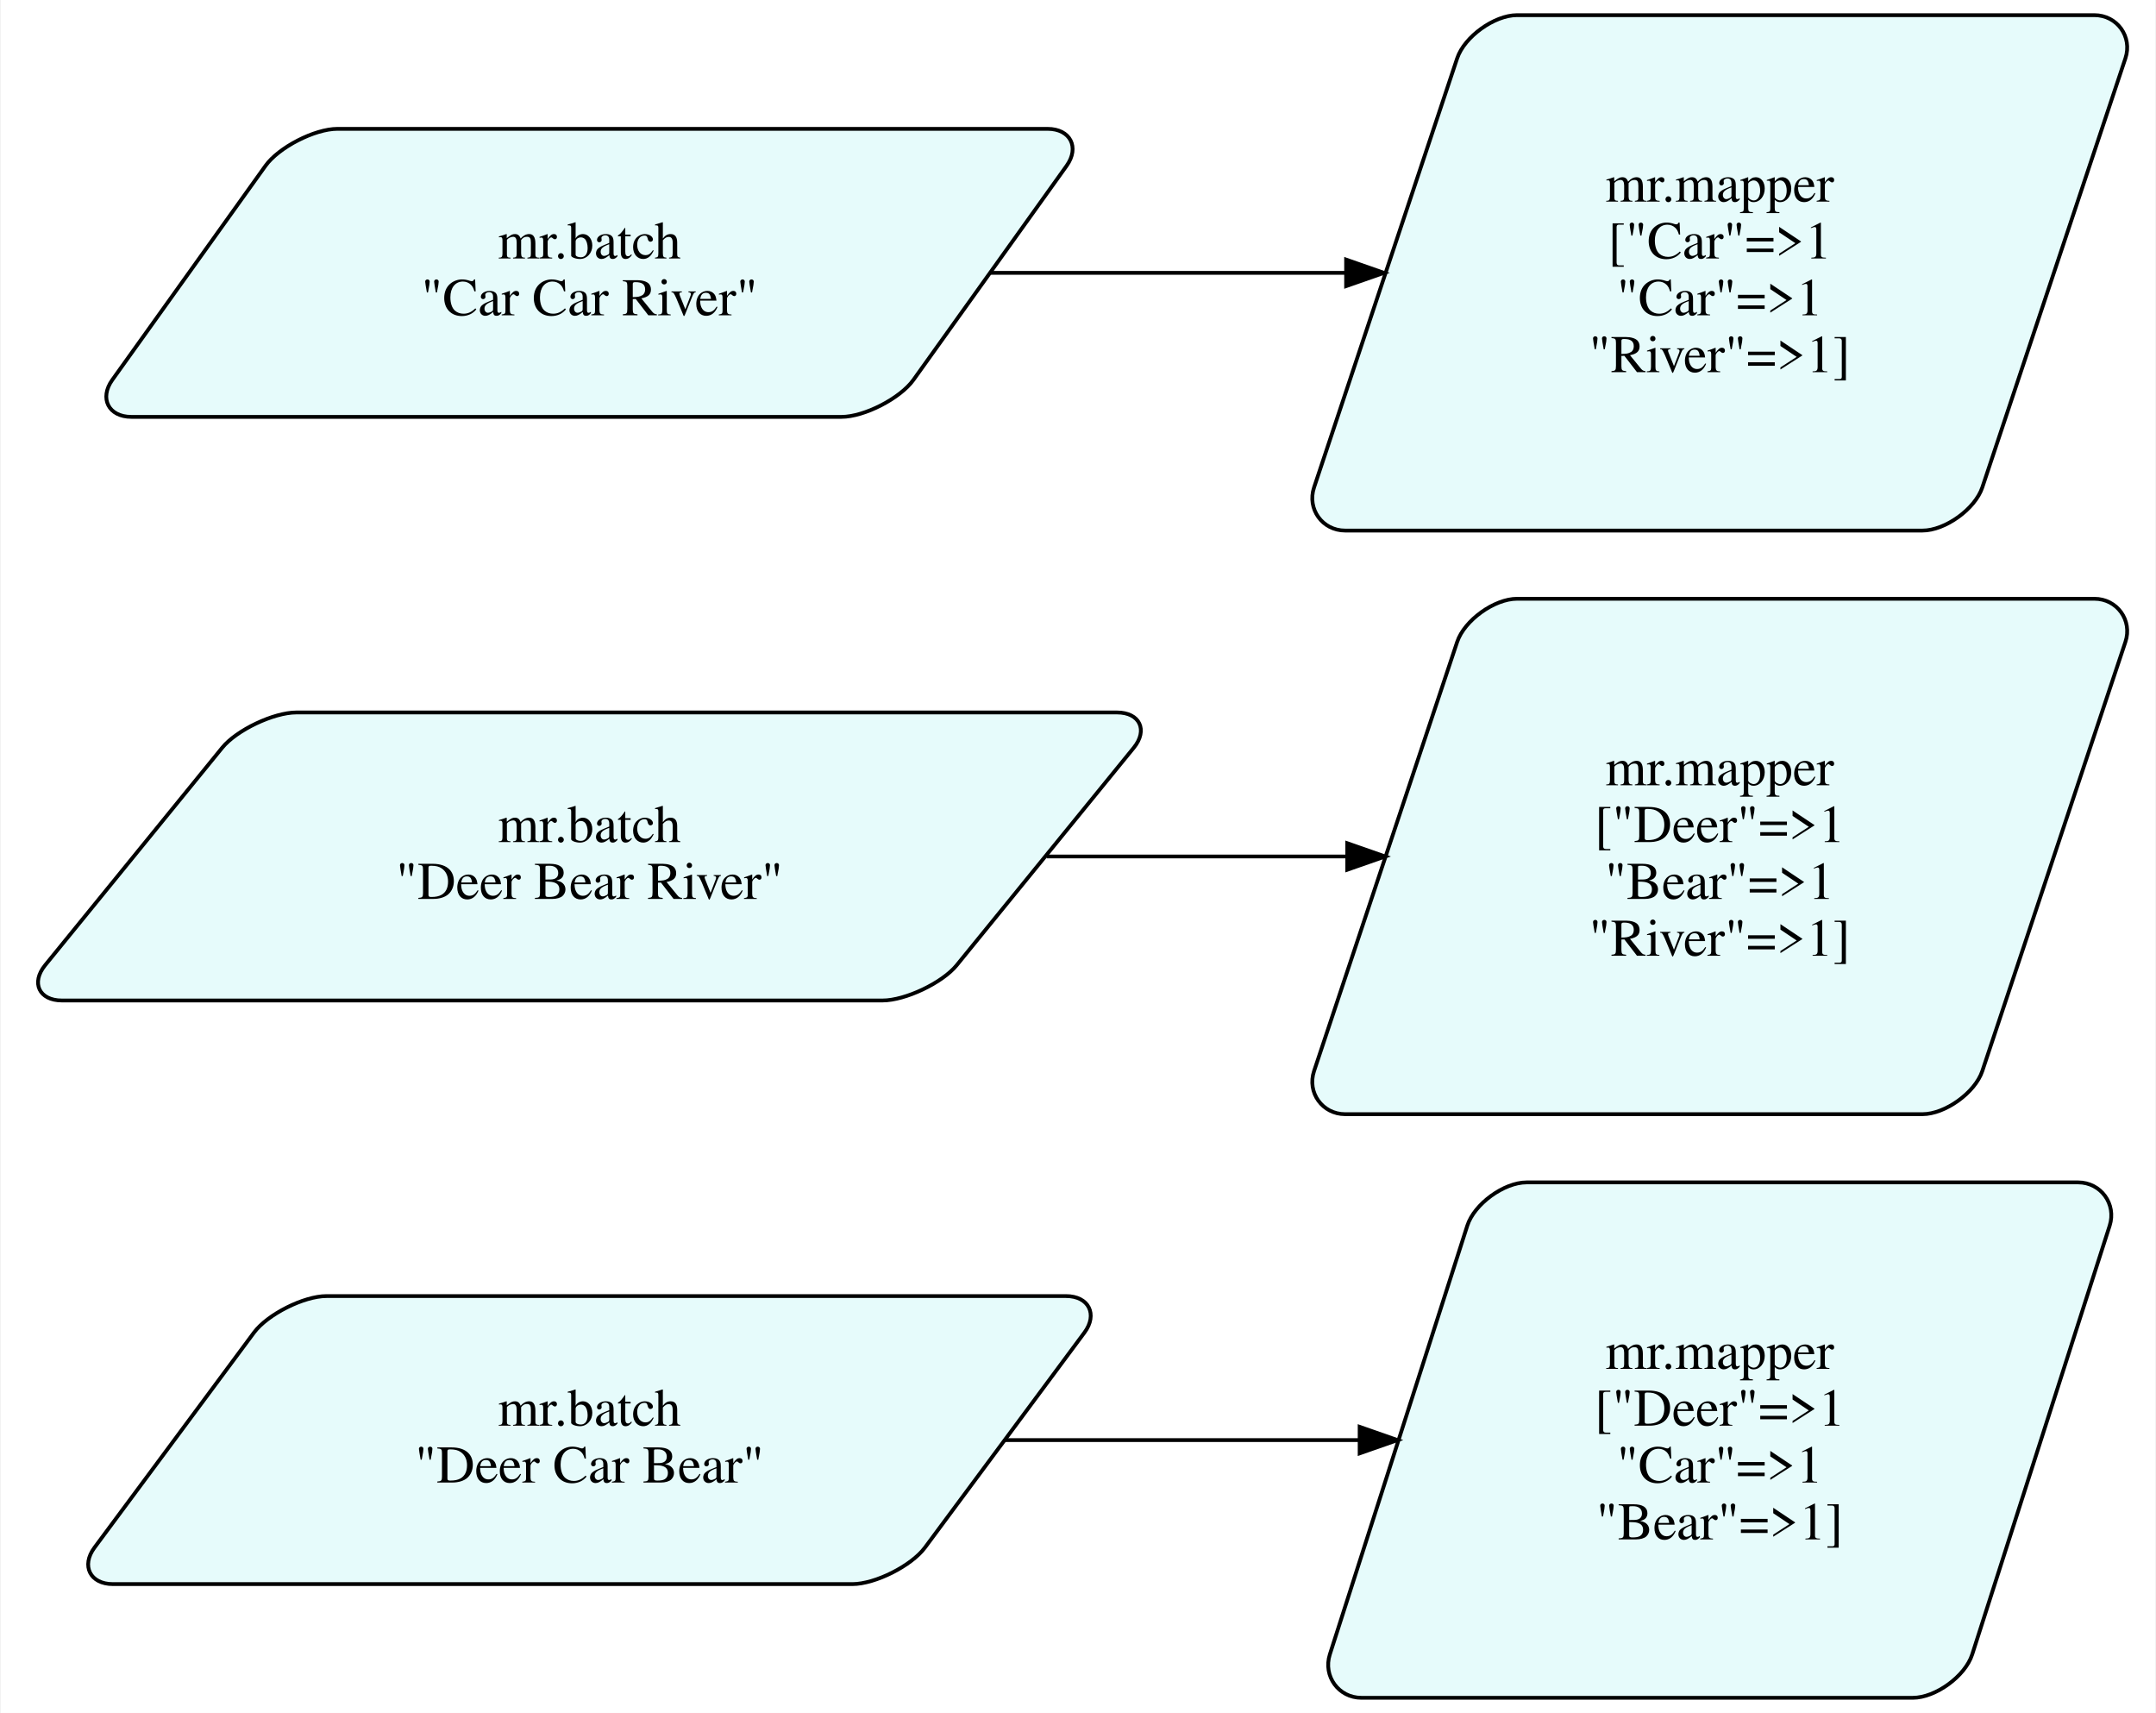
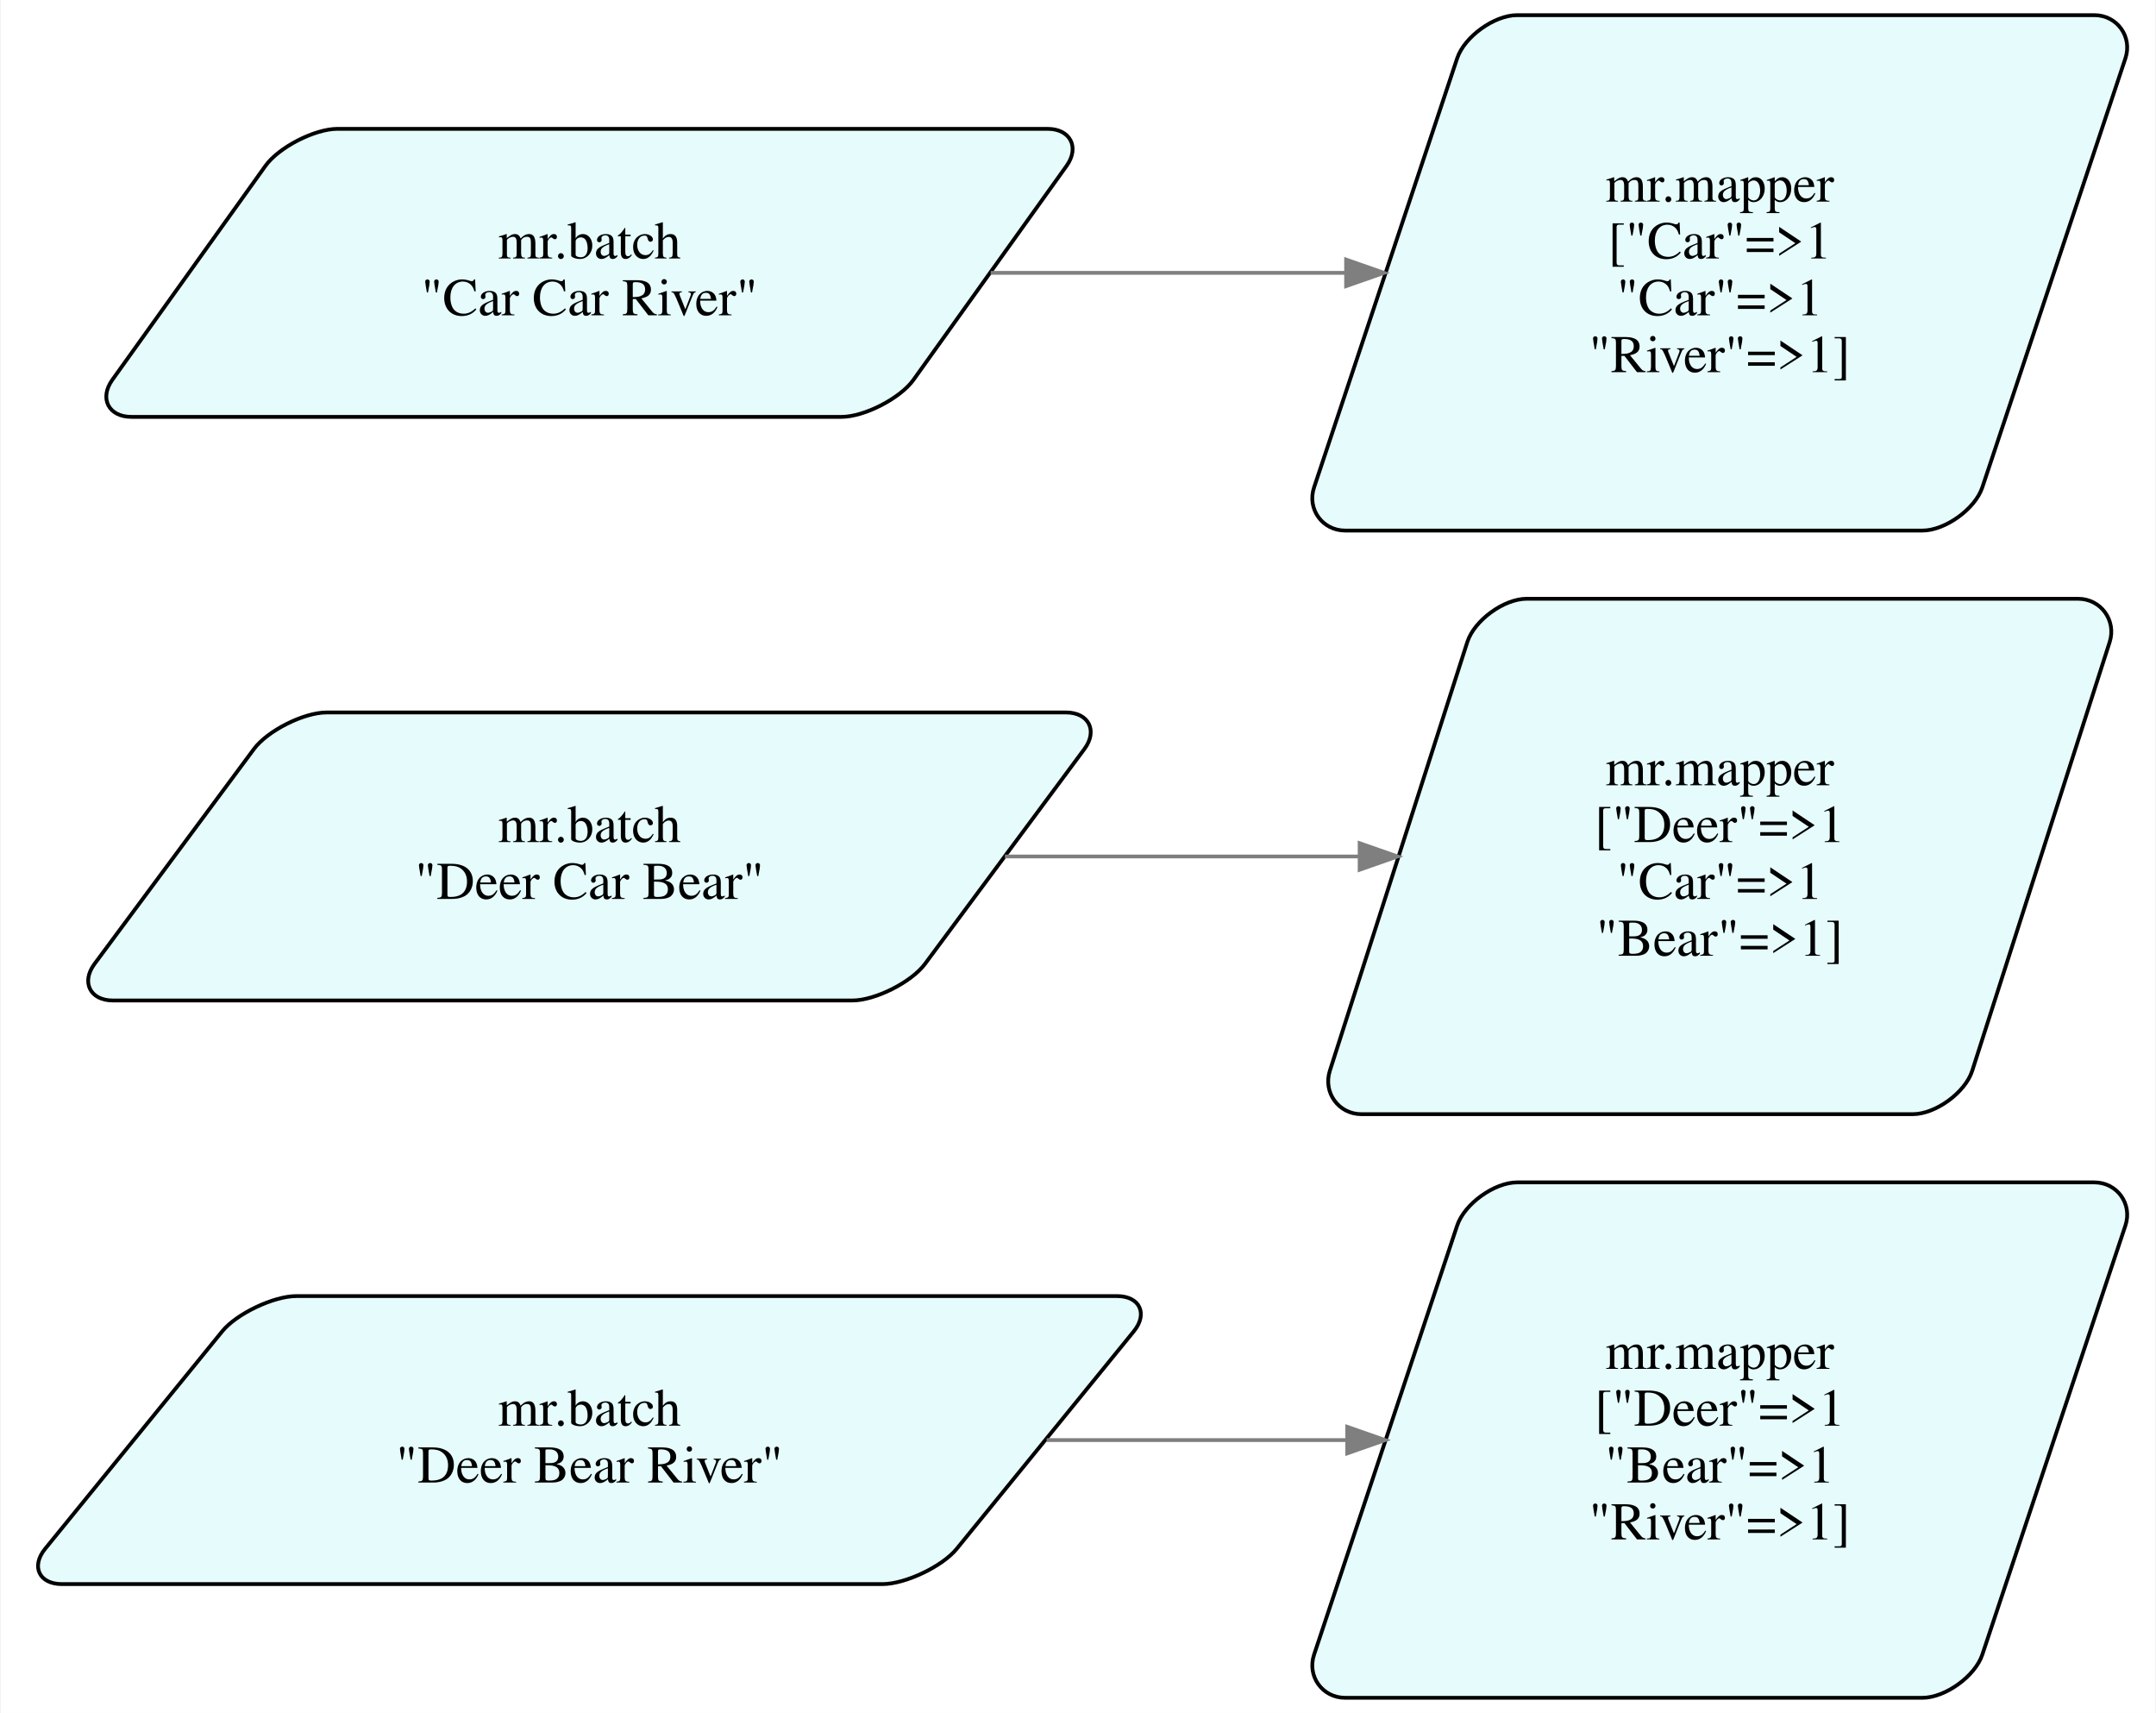
<svg xmlns="http://www.w3.org/2000/svg" width="569pt" height="452pt" viewBox="0.00 0.00 568.60 452.00">
  <g id="graph0" class="graph" transform="scale(1 1) rotate(0) translate(4 448)">
    <polygon fill="white" stroke="transparent" points="-4,4 -4,-448 564.6,-448 564.6,4 -4,4" />
    <g id="node1" class="node">
-       <path fill="#e6fbfb" stroke="black" d="M544.24,-136C544.24,-136 398.7,-136 398.7,-136 392.7,-136 384.87,-130.29 383.04,-124.57 383.04,-124.57 346.76,-11.43 346.76,-11.43 344.93,-5.71 349.09,0 355.09,0 355.09,0 500.62,0 500.62,0 506.62,0 514.46,-5.71 516.29,-11.43 516.29,-11.43 552.57,-124.57 552.57,-124.57 554.4,-130.29 550.24,-136 544.24,-136" />
+       <path fill="#e6fbfb" stroke="black" d="M548.53,-136C548.53,-136 396.17,-136 396.17,-136 390.17,-136 382.27,-130.31 380.37,-124.62 380.37,-124.62 342.6,-11.38 342.6,-11.38 340.7,-5.69 344.8,0 350.8,0 350.8,0 503.16,0 503.16,0 509.16,0 517.06,-5.69 518.96,-11.38 518.96,-11.38 556.73,-124.62 556.73,-124.62 558.63,-130.31 554.53,-136 548.53,-136" />
      <text text-anchor="middle" x="449.66" y="-86.8" font-family="Times,serif" font-size="14.00">mr.mapper</text>
      <text text-anchor="middle" x="449.66" y="-71.8" font-family="Times,serif" font-size="14.00">["Deer"=&gt;1</text>
-       <text text-anchor="middle" x="449.66" y="-56.8" font-family="Times,serif" font-size="14.00">"Car"=&gt;1</text>
-       <text text-anchor="middle" x="449.66" y="-41.8" font-family="Times,serif" font-size="14.00">"Bear"=&gt;1]</text>
+       <text text-anchor="middle" x="449.66" y="-56.8" font-family="Times,serif" font-size="14.00">"Bear"=&gt;1</text>
+       <text text-anchor="middle" x="449.66" y="-41.8" font-family="Times,serif" font-size="14.00">"River"=&gt;1]</text>
    </g>
    <g id="node2" class="node">
-       <path fill="#e6fbfb" stroke="black" d="M548.53,-290C548.53,-290 396.17,-290 396.17,-290 390.17,-290 382.27,-284.31 380.37,-278.62 380.37,-278.62 342.6,-165.38 342.6,-165.38 340.7,-159.69 344.8,-154 350.8,-154 350.8,-154 503.16,-154 503.16,-154 509.16,-154 517.06,-159.69 518.96,-165.38 518.96,-165.38 556.73,-278.62 556.73,-278.62 558.63,-284.31 554.53,-290 548.53,-290" />
+       <path fill="#e6fbfb" stroke="black" d="M544.24,-290C544.24,-290 398.7,-290 398.7,-290 392.7,-290 384.87,-284.29 383.04,-278.57 383.04,-278.57 346.76,-165.43 346.76,-165.43 344.93,-159.71 349.09,-154 355.09,-154 355.09,-154 500.62,-154 500.62,-154 506.62,-154 514.46,-159.71 516.29,-165.43 516.29,-165.43 552.57,-278.57 552.57,-278.57 554.4,-284.29 550.24,-290 544.24,-290" />
      <text text-anchor="middle" x="449.66" y="-240.8" font-family="Times,serif" font-size="14.00">mr.mapper</text>
      <text text-anchor="middle" x="449.66" y="-225.8" font-family="Times,serif" font-size="14.00">["Deer"=&gt;1</text>
-       <text text-anchor="middle" x="449.66" y="-210.8" font-family="Times,serif" font-size="14.00">"Bear"=&gt;1</text>
-       <text text-anchor="middle" x="449.66" y="-195.8" font-family="Times,serif" font-size="14.00">"River"=&gt;1]</text>
+       <text text-anchor="middle" x="449.66" y="-210.8" font-family="Times,serif" font-size="14.00">"Car"=&gt;1</text>
+       <text text-anchor="middle" x="449.66" y="-195.8" font-family="Times,serif" font-size="14.00">"Bear"=&gt;1]</text>
    </g>
    <g id="node3" class="node">
      <path fill="#e6fbfb" stroke="black" d="M548.53,-444C548.53,-444 396.17,-444 396.17,-444 390.17,-444 382.27,-438.31 380.37,-432.62 380.37,-432.62 342.6,-319.38 342.6,-319.38 340.7,-313.69 344.8,-308 350.8,-308 350.8,-308 503.16,-308 503.16,-308 509.16,-308 517.06,-313.69 518.96,-319.38 518.96,-319.38 556.73,-432.62 556.73,-432.62 558.63,-438.31 554.53,-444 548.53,-444" />
      <text text-anchor="middle" x="449.66" y="-394.8" font-family="Times,serif" font-size="14.00">mr.mapper</text>
      <text text-anchor="middle" x="449.66" y="-379.8" font-family="Times,serif" font-size="14.00">["Car"=&gt;1</text>
      <text text-anchor="middle" x="449.66" y="-364.8" font-family="Times,serif" font-size="14.00">"Car"=&gt;1</text>
      <text text-anchor="middle" x="449.66" y="-349.8" font-family="Times,serif" font-size="14.00">"River"=&gt;1]</text>
    </g>
    <g id="node4" class="node">
-       <path fill="#e6fbfb" stroke="black" d="M277.14,-106C277.14,-106 81.97,-106 81.97,-106 75.97,-106 66.4,-101.18 62.82,-96.36 62.82,-96.36 20.74,-39.64 20.74,-39.64 17.16,-34.82 19.59,-30 25.59,-30 25.59,-30 220.76,-30 220.76,-30 226.76,-30 236.34,-34.82 239.91,-39.64 239.91,-39.64 281.99,-96.36 281.99,-96.36 285.57,-101.18 283.14,-106 277.14,-106" />
+       <path fill="#e6fbfb" stroke="black" d="M290.6,-106C290.6,-106 74.02,-106 74.02,-106 68.02,-106 58.23,-101.35 54.44,-96.69 54.44,-96.69 7.71,-39.31 7.71,-39.31 3.92,-34.65 6.13,-30 12.13,-30 12.13,-30 228.71,-30 228.71,-30 234.71,-30 244.5,-34.65 248.29,-39.31 248.29,-39.31 295.02,-96.69 295.02,-96.69 298.81,-101.35 296.6,-106 290.6,-106" />
      <text text-anchor="middle" x="151.37" y="-71.8" font-family="Times,serif" font-size="14.00">mr.batch</text>
-       <text text-anchor="middle" x="151.37" y="-56.8" font-family="Times,serif" font-size="14.00">"Deer Car Bear"</text>
+       <text text-anchor="middle" x="151.37" y="-56.8" font-family="Times,serif" font-size="14.00">"Deer Bear River"</text>
    </g>
    <g id="edge1" class="edge">
-       <path fill="none" stroke="black" d="M261.01,-68C291.6,-68 324.6,-68 354.28,-68" />
-       <polygon fill="black" stroke="black" points="354.63,-71.5 364.63,-68 354.63,-64.5 354.63,-71.5" />
+       <path fill="none" stroke="#7f7f7f" d="M272.03,-68C298.28,-68 325.78,-68 351.05,-68" />
+       <polygon fill="#7f7f7f" stroke="#7f7f7f" points="351.36,-71.5 361.36,-68 351.36,-64.5 351.36,-71.5" />
    </g>
    <g id="node5" class="node">
+       <path fill="#e6fbfb" stroke="black" d="M277.14,-260C277.14,-260 81.97,-260 81.97,-260 75.97,-260 66.4,-255.18 62.82,-250.36 62.82,-250.36 20.74,-193.64 20.74,-193.64 17.16,-188.82 19.59,-184 25.59,-184 25.59,-184 220.76,-184 220.76,-184 226.76,-184 236.34,-188.82 239.91,-193.64 239.91,-193.64 281.99,-250.36 281.99,-250.36 285.57,-255.18 283.14,-260 277.14,-260" />
+       <text text-anchor="middle" x="151.37" y="-225.8" font-family="Times,serif" font-size="14.00">mr.batch</text>
+       <text text-anchor="middle" x="151.37" y="-210.8" font-family="Times,serif" font-size="14.00">"Deer Car Bear"</text>
+     </g>
+     <g id="edge2" class="edge">
+       <path fill="none" stroke="#7f7f7f" d="M261.01,-222C291.6,-222 324.6,-222 354.28,-222" />
+       <polygon fill="#7f7f7f" stroke="#7f7f7f" points="354.63,-225.5 364.63,-222 354.63,-218.5 354.63,-225.5" />
+     </g>
+     <g id="node6" class="node">
      <path fill="#e6fbfb" stroke="black" d="M272.28,-414C272.28,-414 84.85,-414 84.85,-414 78.85,-414 69.35,-409.12 65.86,-404.24 65.86,-404.24 25.44,-347.76 25.44,-347.76 21.95,-342.88 24.46,-338 30.46,-338 30.46,-338 217.89,-338 217.89,-338 223.89,-338 233.38,-342.88 236.87,-347.76 236.87,-347.76 277.29,-404.24 277.29,-404.24 280.78,-409.12 278.28,-414 272.28,-414" />
      <text text-anchor="middle" x="151.37" y="-379.8" font-family="Times,serif" font-size="14.00">mr.batch</text>
      <text text-anchor="middle" x="151.37" y="-364.8" font-family="Times,serif" font-size="14.00">"Car Car River"</text>
    </g>
-     <g id="edge2" class="edge">
-       <path fill="none" stroke="black" d="M257.25,-376C287.76,-376 320.95,-376 351,-376" />
-       <polygon fill="black" stroke="black" points="351.06,-379.5 361.06,-376 351.06,-372.5 351.06,-379.5" />
-     </g>
-     <g id="node6" class="node">
-       <path fill="#e6fbfb" stroke="black" d="M290.6,-260C290.6,-260 74.02,-260 74.02,-260 68.02,-260 58.23,-255.35 54.44,-250.69 54.44,-250.69 7.71,-193.31 7.71,-193.31 3.92,-188.65 6.13,-184 12.13,-184 12.13,-184 228.71,-184 228.71,-184 234.71,-184 244.5,-188.65 248.29,-193.31 248.29,-193.31 295.02,-250.69 295.02,-250.69 298.81,-255.35 296.6,-260 290.6,-260" />
-       <text text-anchor="middle" x="151.37" y="-225.8" font-family="Times,serif" font-size="14.00">mr.batch</text>
-       <text text-anchor="middle" x="151.37" y="-210.8" font-family="Times,serif" font-size="14.00">"Deer Bear River"</text>
-     </g>
    <g id="edge3" class="edge">
-       <path fill="none" stroke="black" d="M272.03,-222C298.28,-222 325.78,-222 351.05,-222" />
-       <polygon fill="black" stroke="black" points="351.36,-225.5 361.36,-222 351.36,-218.5 351.36,-225.5" />
+       <path fill="none" stroke="#7f7f7f" d="M257.25,-376C287.76,-376 320.95,-376 351,-376" />
+       <polygon fill="#7f7f7f" stroke="#7f7f7f" points="351.06,-379.5 361.06,-376 351.06,-372.5 351.06,-379.5" />
    </g>
  </g>
</svg>
